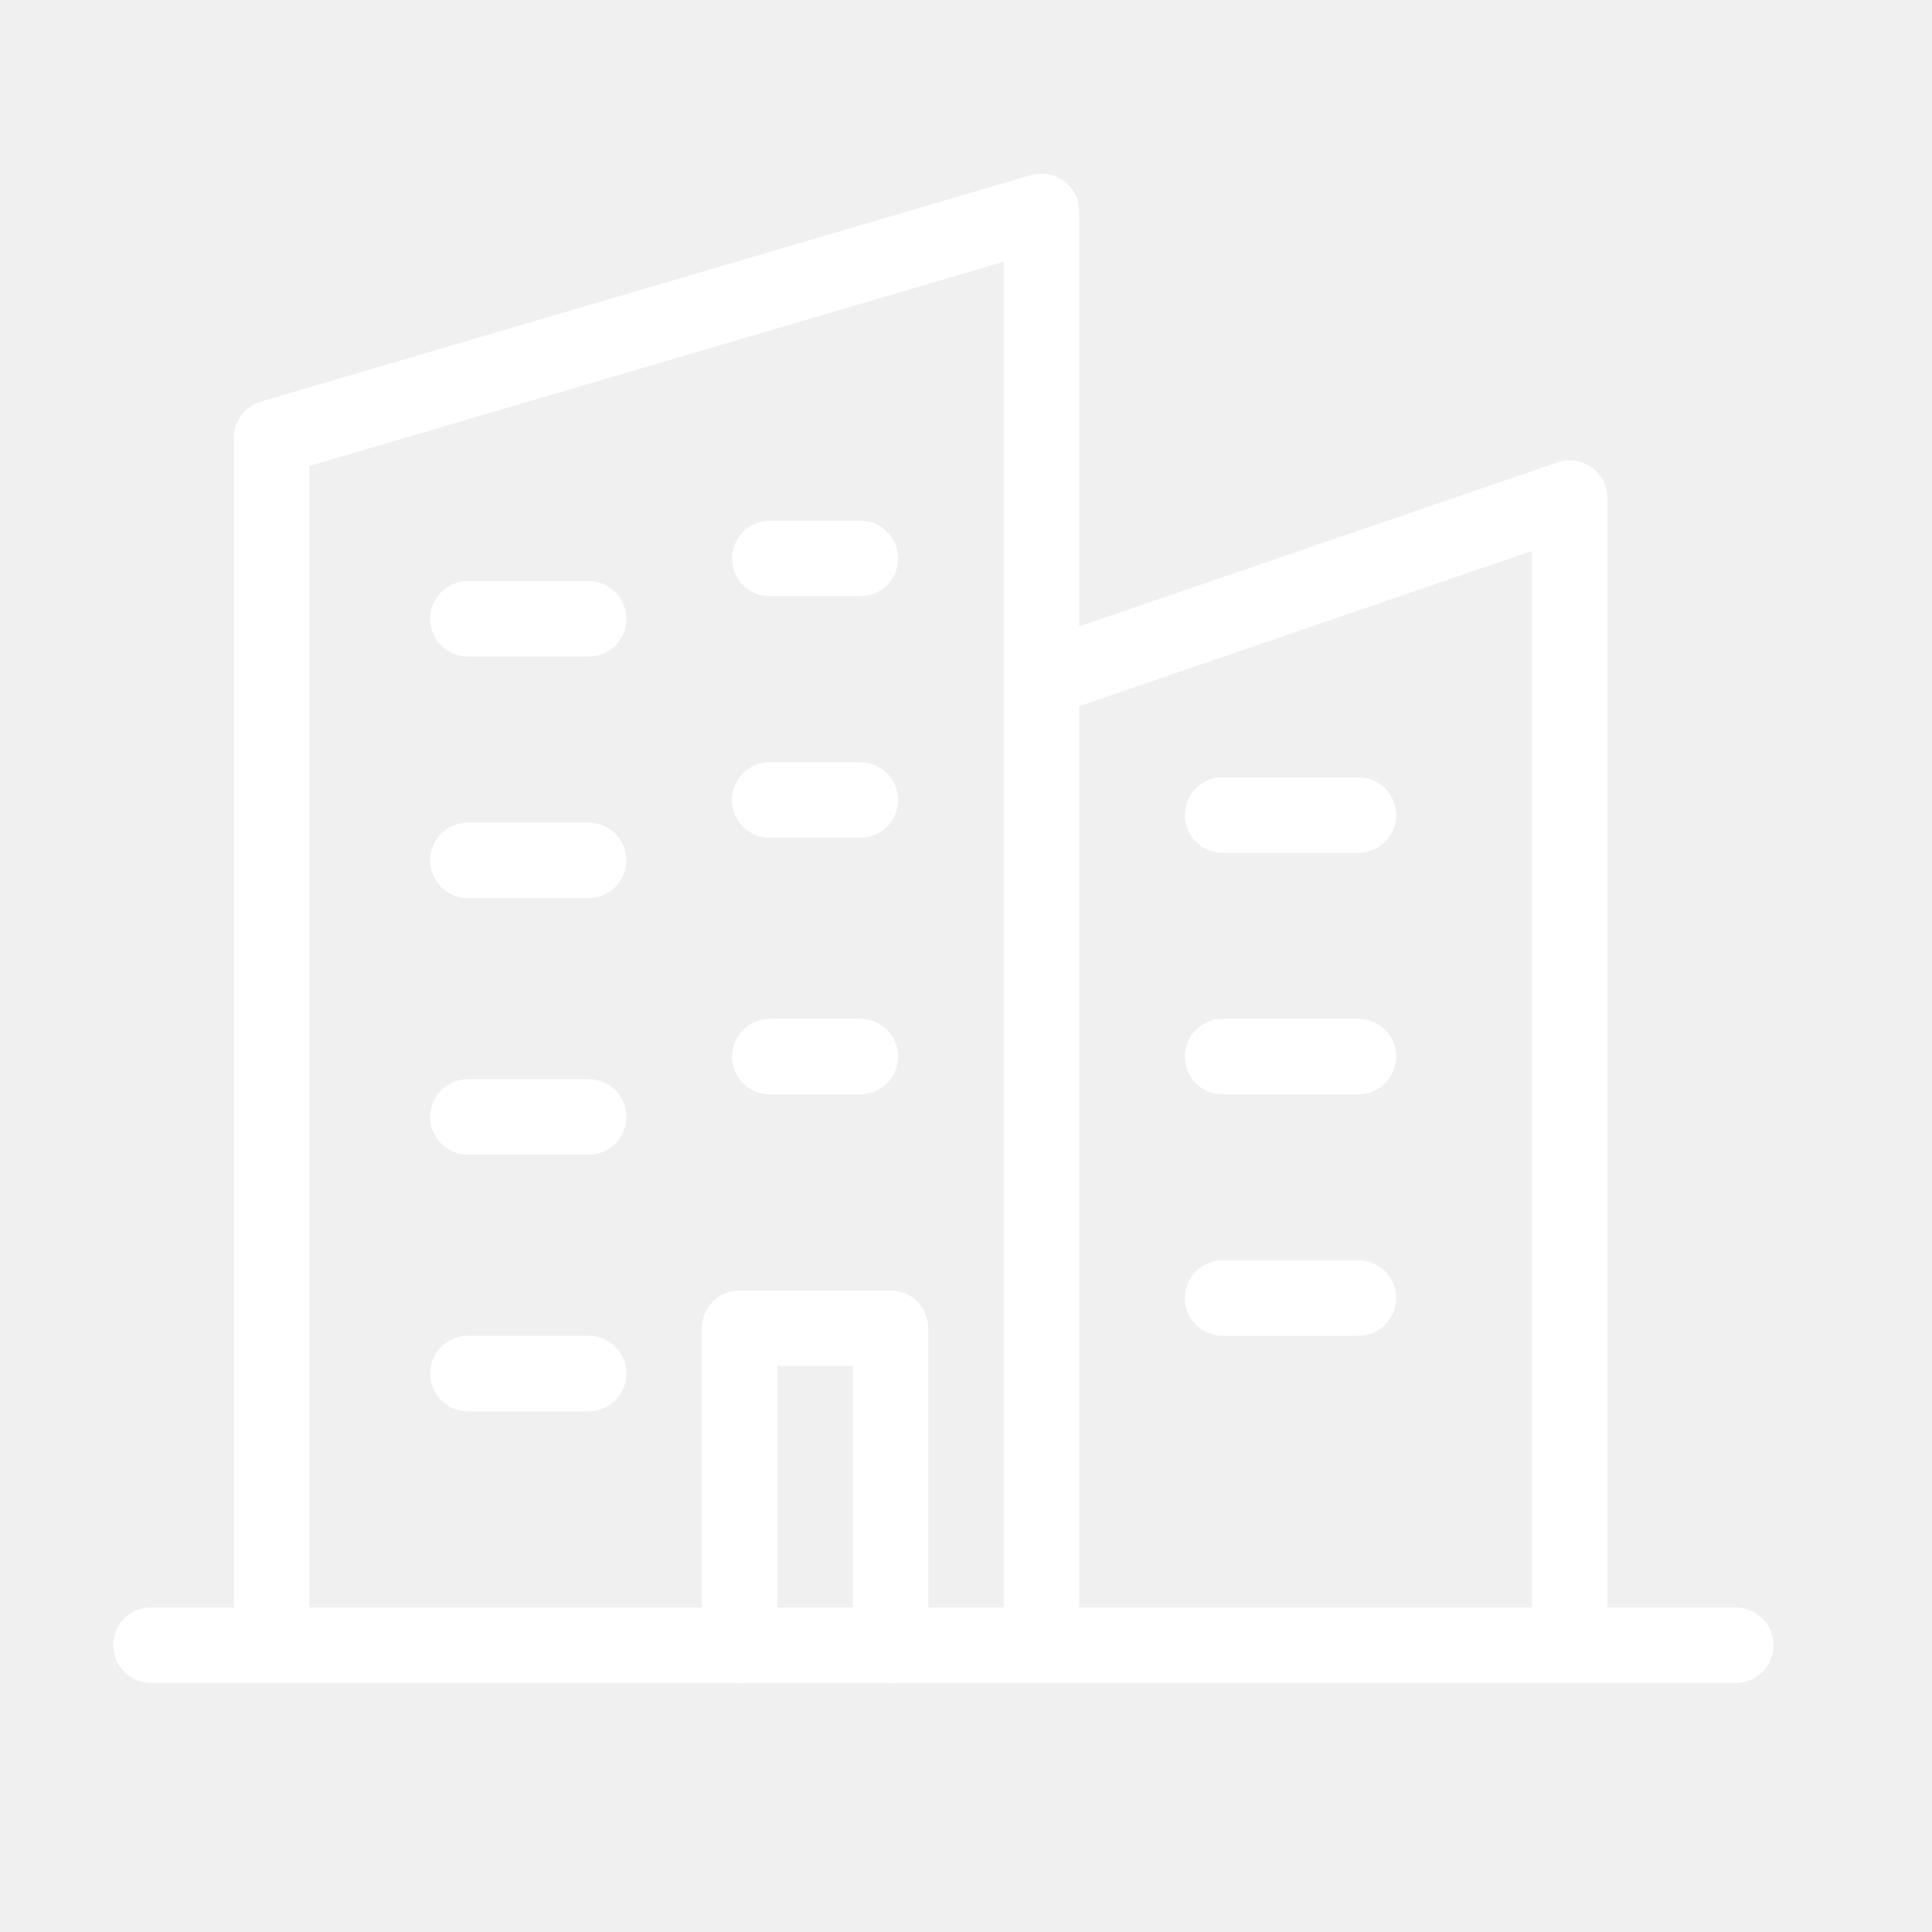
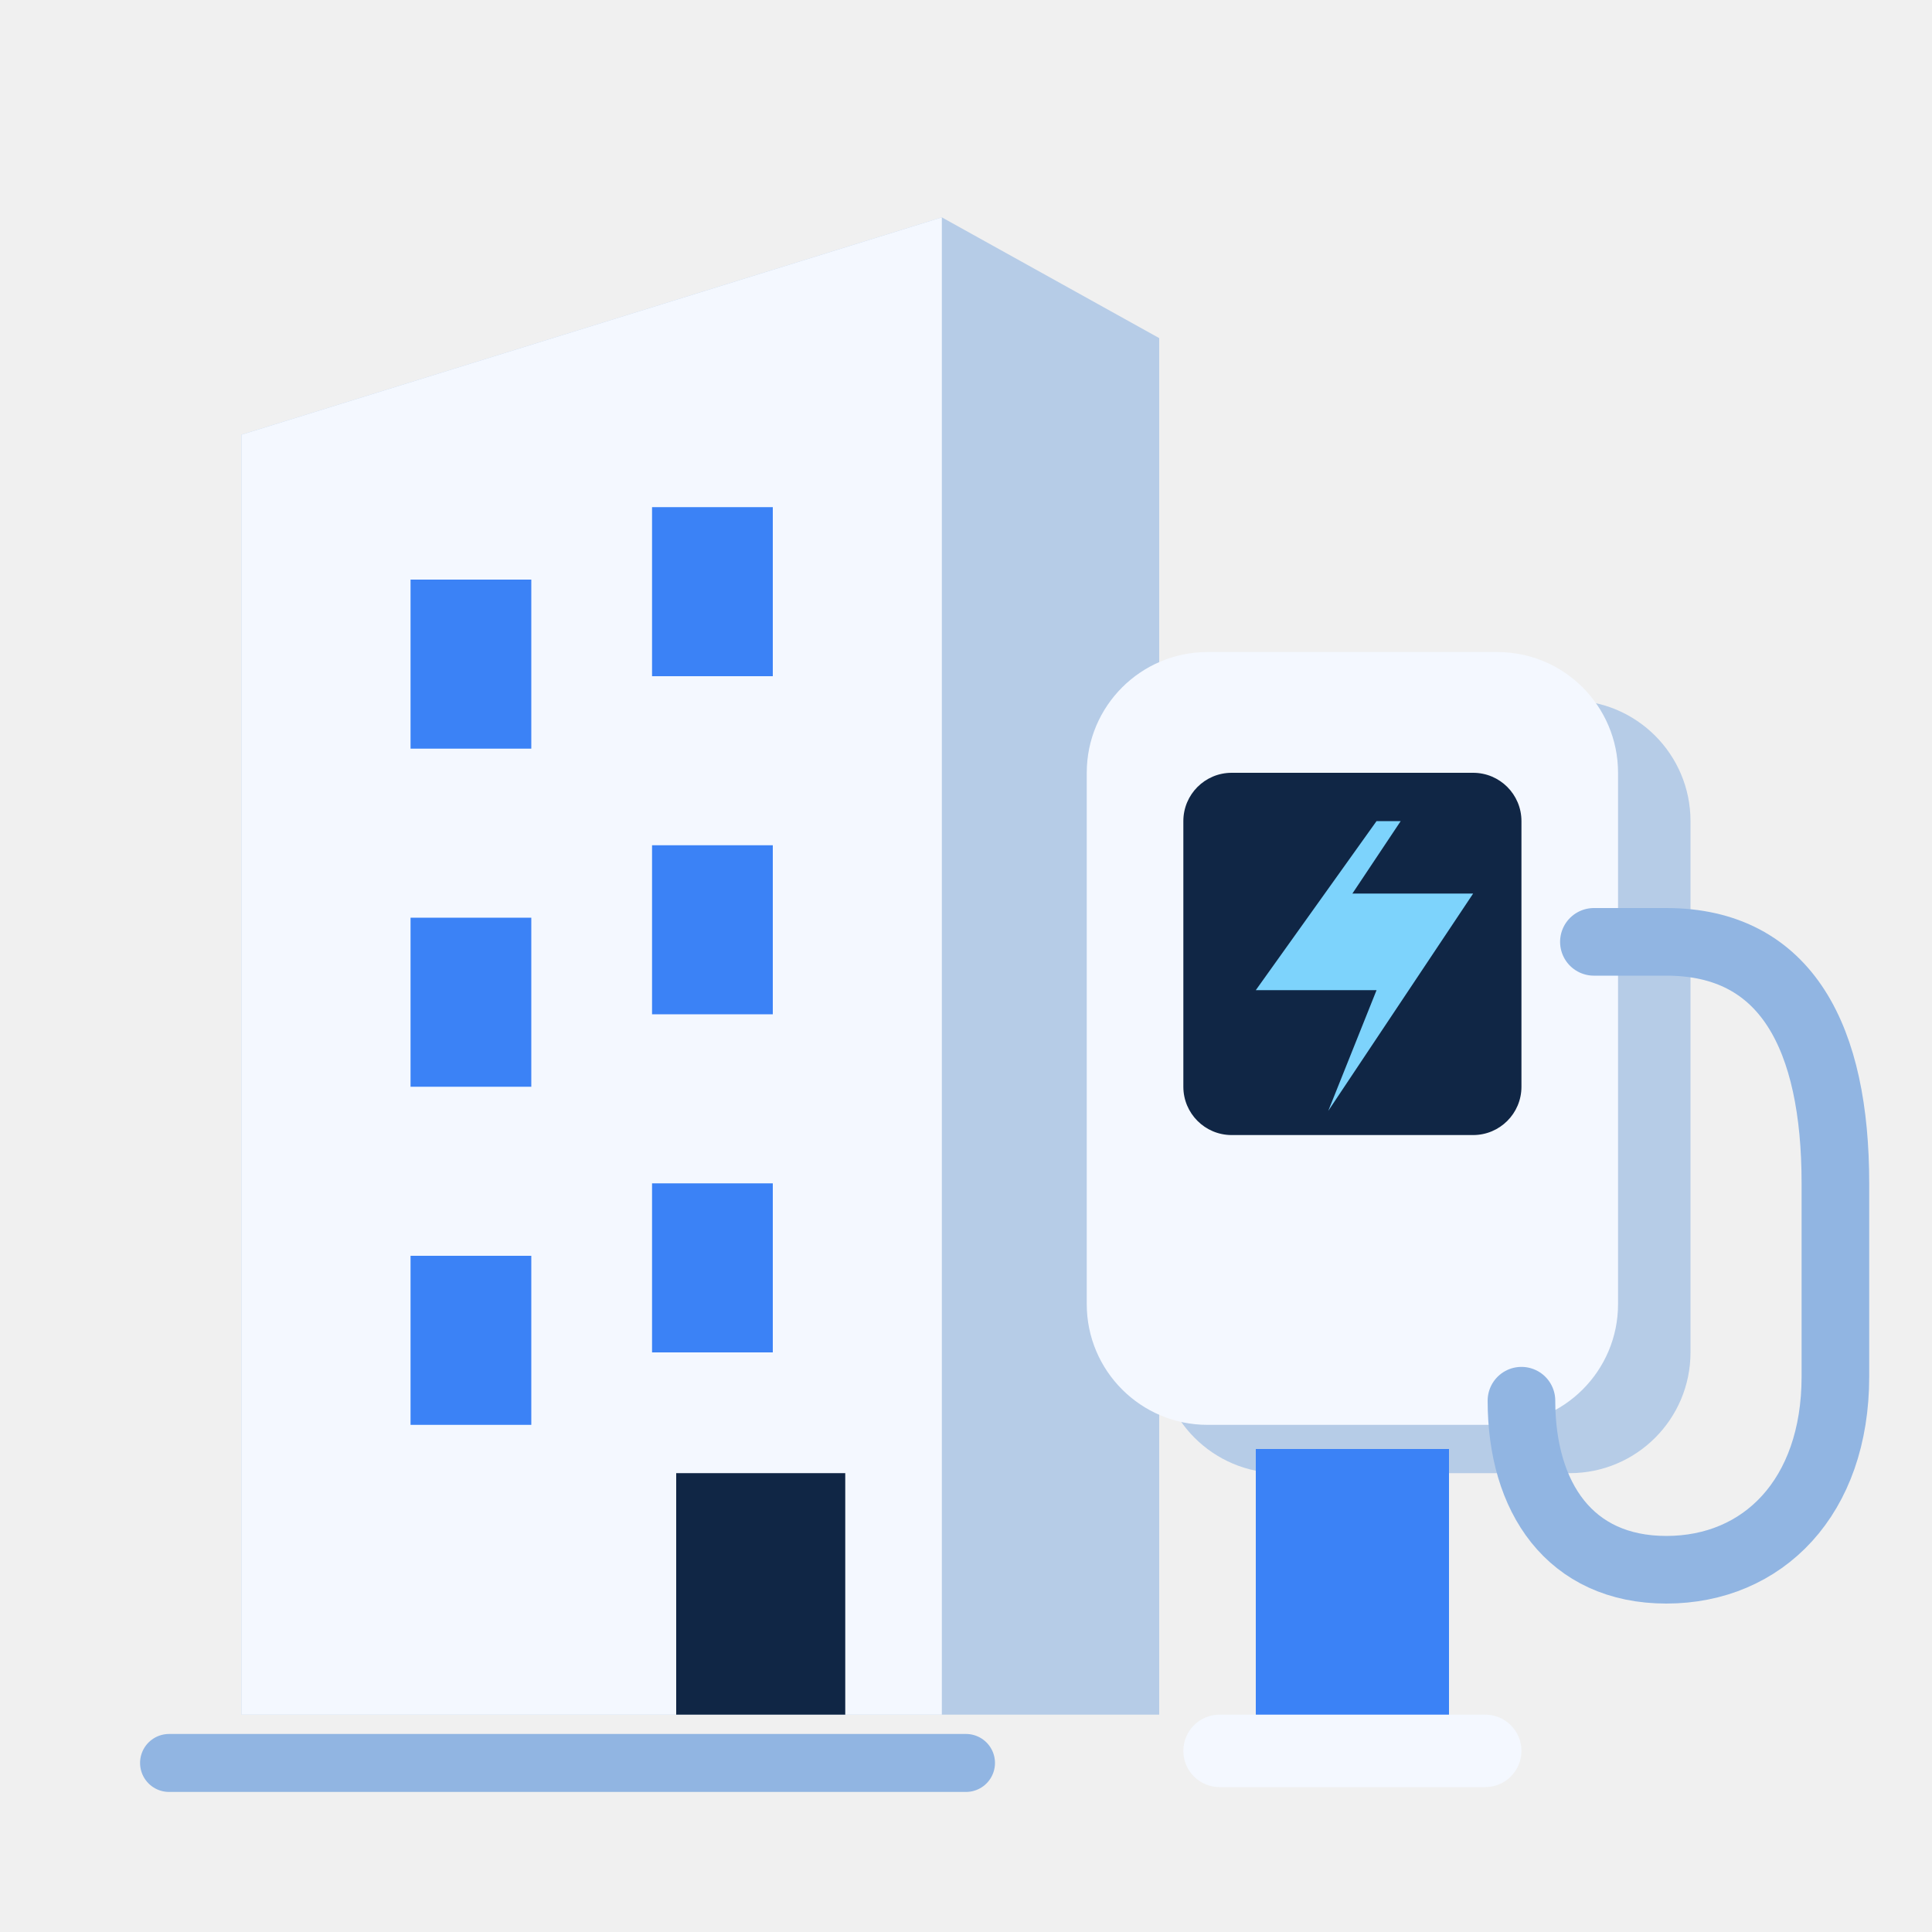
- <svg xmlns="http://www.w3.org/2000/svg" viewBox="0 0 128 128" fill="none" stroke="white" stroke-width="5" stroke-linecap="round" stroke-linejoin="round">
-   <path d="M18 109V29l51-15v95M69 45l35-12v76M10 109h105M31 41h8m12-4h6M31 57h8m12-4h6M31 74h8m12-4h6M31 91h8M81 54h9M81 70h9M81 86h9" />
-   <path d="M49 109V88h10v21" />
+ <svg xmlns="http://www.w3.org/2000/svg" width="80" height="80" viewBox="0 0 80 80" fill="none" stroke-linecap="round" stroke-linejoin="round">
+   <path d="M10 71V18l29-9 9 5v57Z" fill="#b6cce7" />
+   <path d="M10 71V18l29-9v62Z" fill="#f4f8ff" />
+   <path d="M17 24h5v7h-5Zm10-3h5v7h-5ZM17 38h5v7h-5Zm10-3h5v7h-5ZM17 52h5v7h-5Zm10-3h5v7h-5Z" fill="#3b82f6" />
+   <path d="M28 71V61h7v10" fill="#102645" />
+   <rect x="48" y="29" width="22" height="32" rx="5" fill="#b6cce7" />
+   <rect x="45" y="27" width="22" height="32" rx="5" fill="#f4f8ff" />
+   <rect x="49" y="32" width="14" height="15" rx="2" fill="#102645" />
+   <path d="m57 34-5 7h5l-2 5 6-9h-5l2-3Z" fill="#7dd3fc" />
+   <path d="M52 60v12h8V60" fill="#3b82f6" />
+   <path d="M66 39h3c5 0 7 4 7 10v8c0 5-3 8-7 8s-6-3-6-7" stroke="#91b5e2" stroke-width="2.8" />
+   <rect x="49" y="71" width="14" height="3" rx="1.5" fill="#f4f8ff" />
+   <path d="M7 73h33" stroke="#91b5e2" stroke-width="2.4" />
</svg>
